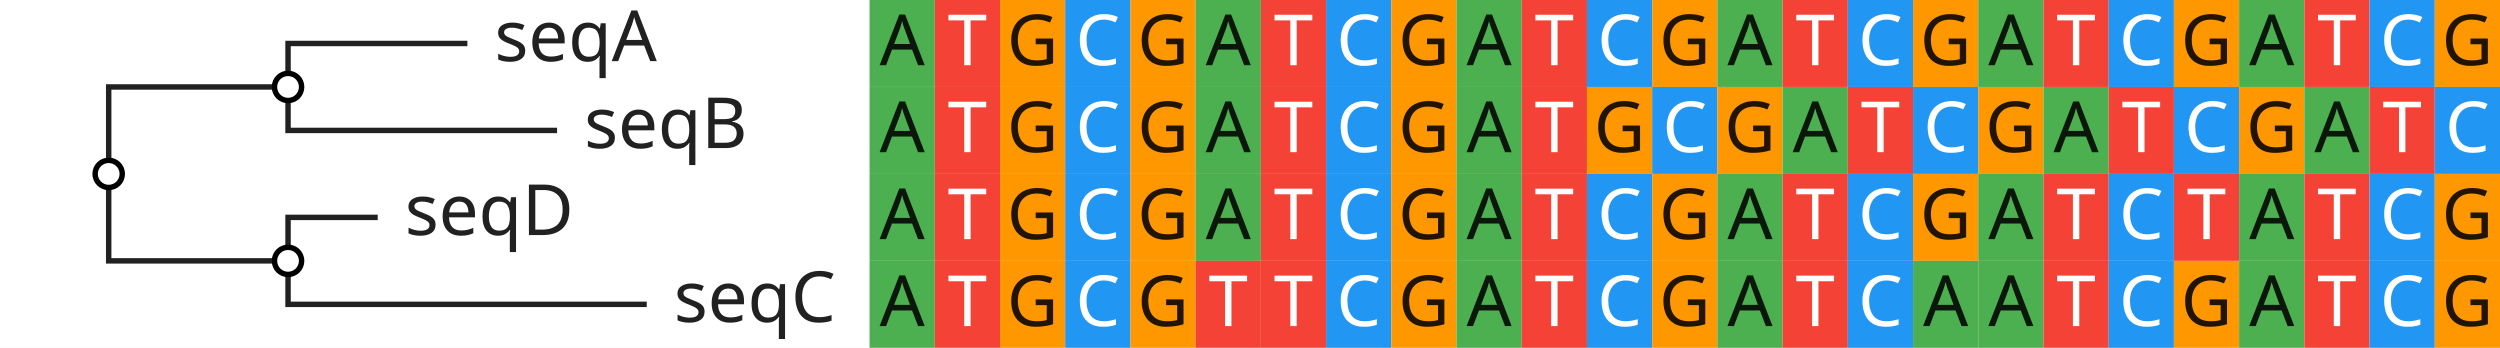
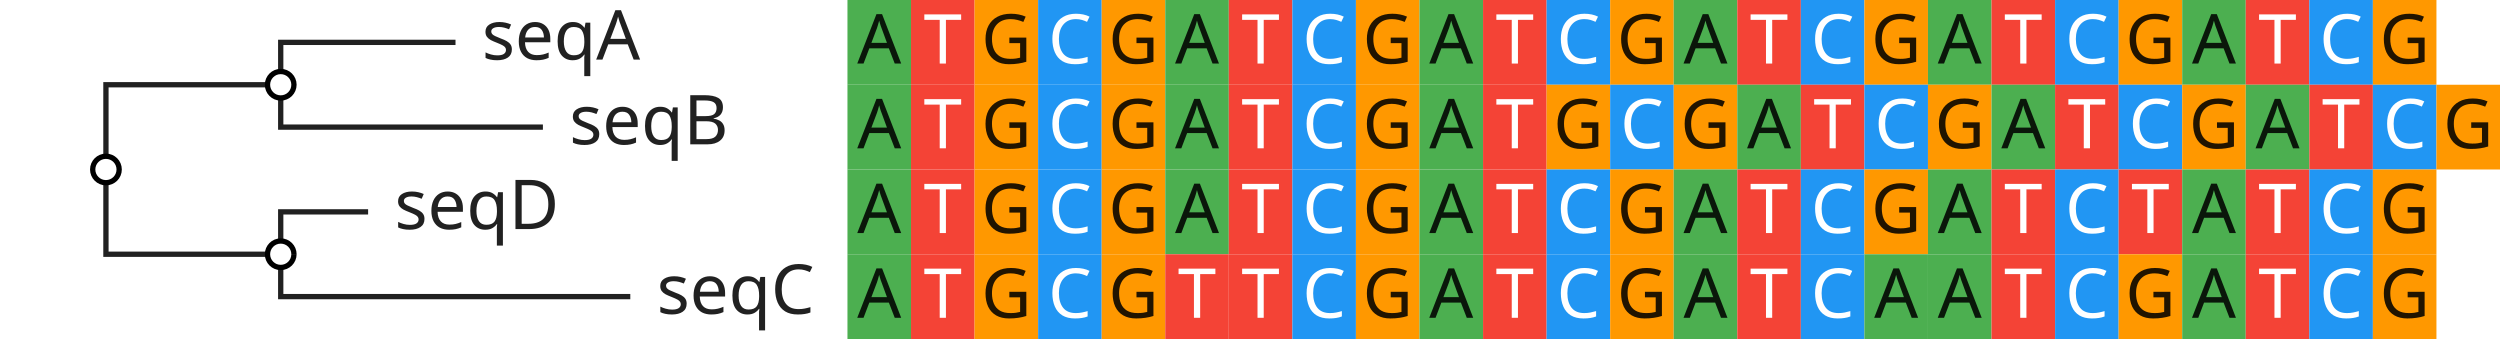
- <svg xmlns="http://www.w3.org/2000/svg" width="460" height="64" viewBox="0 0 460 64">
+ <svg xmlns="http://www.w3.org/2000/svg" width="472" height="64" viewBox="0 0 472 64">
  <rect width="100%" height="100%" fill="white" />
  <g>
    <defs>
      <clipPath id="tree-r-nucleotide">
        <rect x="0" y="0" width="160" height="64" />
      </clipPath>
    </defs>
    <g clip-path="url(#tree-r-nucleotide)">
      <defs />
      <g>
+         <path fill="none" stroke="rgb(0,0,0)" paint-order="fill stroke markers" d=" M 20 32 L 20 16 L 53 16" stroke-opacity="0.87" stroke-miterlimit="10" stroke-dasharray="" />
+         <path fill="none" stroke="rgb(0,0,0)" paint-order="fill stroke markers" d=" M 53 16 L 53 8 L 86 8" stroke-opacity="0.87" stroke-miterlimit="10" stroke-dasharray="" />
+         <path fill="none" stroke="rgb(0,0,0)" paint-order="fill stroke markers" d=" M 53 16 L 53 24 L 102.5 24" stroke-opacity="0.87" stroke-miterlimit="10" stroke-dasharray="" />
        <path fill="none" stroke="rgb(0,0,0)" paint-order="fill stroke markers" d=" M 20 32 L 20 48 L 53 48" stroke-opacity="0.87" stroke-miterlimit="10" stroke-dasharray="" />
-         <path fill="none" stroke="rgb(0,0,0)" paint-order="fill stroke markers" d=" M 20 32 L 20 16 L 53 16" stroke-opacity="0.87" stroke-miterlimit="10" stroke-dasharray="" />
-         <path fill="none" stroke="rgb(0,0,0)" paint-order="fill stroke markers" d=" M 53 16 L 53 24 L 102.5 24" stroke-opacity="0.87" stroke-miterlimit="10" stroke-dasharray="" />
-         <path fill="none" stroke="rgb(0,0,0)" paint-order="fill stroke markers" d=" M 53 16 L 53 8 L 86 8" stroke-opacity="0.87" stroke-miterlimit="10" stroke-dasharray="" />
+         <path fill="none" stroke="rgb(0,0,0)" paint-order="fill stroke markers" d=" M 53 48 L 53 40 L 69.5 40" stroke-opacity="0.87" stroke-miterlimit="10" stroke-dasharray="" />
        <path fill="none" stroke="rgb(0,0,0)" paint-order="fill stroke markers" d=" M 53 48 L 53 56 L 119 56" stroke-opacity="0.87" stroke-miterlimit="10" stroke-dasharray="" />
-         <path fill="none" stroke="rgb(0,0,0)" paint-order="fill stroke markers" d=" M 53 48 L 53 40 L 69.5 40" stroke-opacity="0.87" stroke-miterlimit="10" stroke-dasharray="" />
        <path fill="white" stroke="black" paint-order="fill stroke markers" d=" M 22.5 32 A 2.5 2.5 0 1 1 22.5 31.998" stroke-miterlimit="10" stroke-dasharray="" />
        <path fill="white" stroke="black" paint-order="fill stroke markers" d=" M 55.5 16 A 2.5 2.5 0 1 1 55.5 15.998" stroke-miterlimit="10" stroke-dasharray="" />
        <path fill="white" stroke="black" paint-order="fill stroke markers" d=" M 55.5 48 A 2.5 2.5 0 1 1 55.5 47.998" stroke-miterlimit="10" stroke-dasharray="" />
        <text fill="rgb(0,0,0)" stroke="none" font-family="sans-serif" font-size="13px" font-style="normal" font-weight="normal" text-decoration="undefined" x="71" y="11.25" text-anchor="start" dominant-baseline="alphabetic" transform="matrix(1 0 0 1 20 0)" fill-opacity="0.87">seqA</text>
        <text fill="rgb(0,0,0)" stroke="none" font-family="sans-serif" font-size="13px" font-style="normal" font-weight="normal" text-decoration="undefined" x="87.5" y="27.25" text-anchor="start" dominant-baseline="alphabetic" transform="matrix(1 0 0 1 20 0)" fill-opacity="0.87">seqB</text>
        <text fill="rgb(0,0,0)" stroke="none" font-family="sans-serif" font-size="13px" font-style="normal" font-weight="normal" text-decoration="undefined" x="54.5" y="43.25" text-anchor="start" dominant-baseline="alphabetic" transform="matrix(1 0 0 1 20 0)" fill-opacity="0.87">seqD</text>
        <text fill="rgb(0,0,0)" stroke="none" font-family="sans-serif" font-size="13px" font-style="normal" font-weight="normal" text-decoration="undefined" x="104" y="59.25" text-anchor="start" dominant-baseline="alphabetic" transform="matrix(1 0 0 1 20 0)" fill-opacity="0.87">seqC</text>
      </g>
    </g>
    <defs>
      <clipPath id="msa-r-nucleotide">
-         <rect x="0" y="0" width="300" height="64" />
+         <rect x="0" y="0" width="312" height="64" />
      </clipPath>
    </defs>
    <g clip-path="url(#msa-r-nucleotide)" transform="translate(160 0)">
      <defs />
      <g>
        <rect fill="#4caf50" stroke="none" x="0" y="-8" width="12" height="16" transform="matrix(1 0 0 1 0 8)" />
        <text fill="rgb(0,0,0)" stroke="none" font-family="sans-serif" font-size="13px" font-style="normal" font-weight="normal" text-decoration="undefined" x="6" y="4" text-anchor="middle" dominant-baseline="alphabetic" transform="matrix(1 0 0 1 0 8)" fill-opacity="0.87">A</text>
        <rect fill="#f44336" stroke="none" x="12" y="-8" width="12" height="16" transform="matrix(1 0 0 1 0 8)" />
        <text fill="#fff" stroke="none" font-family="sans-serif" font-size="13px" font-style="normal" font-weight="normal" text-decoration="undefined" x="18" y="4" text-anchor="middle" dominant-baseline="alphabetic" transform="matrix(1 0 0 1 0 8)">T</text>
        <rect fill="#ff9800" stroke="none" x="24" y="-8" width="12" height="16" transform="matrix(1 0 0 1 0 8)" />
        <text fill="rgb(0,0,0)" stroke="none" font-family="sans-serif" font-size="13px" font-style="normal" font-weight="normal" text-decoration="undefined" x="30" y="4" text-anchor="middle" dominant-baseline="alphabetic" transform="matrix(1 0 0 1 0 8)" fill-opacity="0.87">G</text>
        <rect fill="#2196f3" stroke="none" x="36" y="-8" width="12" height="16" transform="matrix(1 0 0 1 0 8)" />
        <text fill="#fff" stroke="none" font-family="sans-serif" font-size="13px" font-style="normal" font-weight="normal" text-decoration="undefined" x="42" y="4" text-anchor="middle" dominant-baseline="alphabetic" transform="matrix(1 0 0 1 0 8)">C</text>
        <rect fill="#ff9800" stroke="none" x="48" y="-8" width="12" height="16" transform="matrix(1 0 0 1 0 8)" />
        <text fill="rgb(0,0,0)" stroke="none" font-family="sans-serif" font-size="13px" font-style="normal" font-weight="normal" text-decoration="undefined" x="54" y="4" text-anchor="middle" dominant-baseline="alphabetic" transform="matrix(1 0 0 1 0 8)" fill-opacity="0.87">G</text>
        <rect fill="#4caf50" stroke="none" x="60" y="-8" width="12" height="16" transform="matrix(1 0 0 1 0 8)" />
        <text fill="rgb(0,0,0)" stroke="none" font-family="sans-serif" font-size="13px" font-style="normal" font-weight="normal" text-decoration="undefined" x="66" y="4" text-anchor="middle" dominant-baseline="alphabetic" transform="matrix(1 0 0 1 0 8)" fill-opacity="0.87">A</text>
        <rect fill="#f44336" stroke="none" x="72" y="-8" width="12" height="16" transform="matrix(1 0 0 1 0 8)" />
        <text fill="#fff" stroke="none" font-family="sans-serif" font-size="13px" font-style="normal" font-weight="normal" text-decoration="undefined" x="78" y="4" text-anchor="middle" dominant-baseline="alphabetic" transform="matrix(1 0 0 1 0 8)">T</text>
        <rect fill="#2196f3" stroke="none" x="84" y="-8" width="12" height="16" transform="matrix(1 0 0 1 0 8)" />
        <text fill="#fff" stroke="none" font-family="sans-serif" font-size="13px" font-style="normal" font-weight="normal" text-decoration="undefined" x="90" y="4" text-anchor="middle" dominant-baseline="alphabetic" transform="matrix(1 0 0 1 0 8)">C</text>
        <rect fill="#ff9800" stroke="none" x="96" y="-8" width="12" height="16" transform="matrix(1 0 0 1 0 8)" />
        <text fill="rgb(0,0,0)" stroke="none" font-family="sans-serif" font-size="13px" font-style="normal" font-weight="normal" text-decoration="undefined" x="102" y="4" text-anchor="middle" dominant-baseline="alphabetic" transform="matrix(1 0 0 1 0 8)" fill-opacity="0.87">G</text>
        <rect fill="#4caf50" stroke="none" x="108" y="-8" width="12" height="16" transform="matrix(1 0 0 1 0 8)" />
        <text fill="rgb(0,0,0)" stroke="none" font-family="sans-serif" font-size="13px" font-style="normal" font-weight="normal" text-decoration="undefined" x="114" y="4" text-anchor="middle" dominant-baseline="alphabetic" transform="matrix(1 0 0 1 0 8)" fill-opacity="0.87">A</text>
        <rect fill="#f44336" stroke="none" x="120" y="-8" width="12" height="16" transform="matrix(1 0 0 1 0 8)" />
        <text fill="#fff" stroke="none" font-family="sans-serif" font-size="13px" font-style="normal" font-weight="normal" text-decoration="undefined" x="126" y="4" text-anchor="middle" dominant-baseline="alphabetic" transform="matrix(1 0 0 1 0 8)">T</text>
        <rect fill="#2196f3" stroke="none" x="132" y="-8" width="12" height="16" transform="matrix(1 0 0 1 0 8)" />
        <text fill="#fff" stroke="none" font-family="sans-serif" font-size="13px" font-style="normal" font-weight="normal" text-decoration="undefined" x="138" y="4" text-anchor="middle" dominant-baseline="alphabetic" transform="matrix(1 0 0 1 0 8)">C</text>
        <rect fill="#ff9800" stroke="none" x="144" y="-8" width="12" height="16" transform="matrix(1 0 0 1 0 8)" />
        <text fill="rgb(0,0,0)" stroke="none" font-family="sans-serif" font-size="13px" font-style="normal" font-weight="normal" text-decoration="undefined" x="150" y="4" text-anchor="middle" dominant-baseline="alphabetic" transform="matrix(1 0 0 1 0 8)" fill-opacity="0.87">G</text>
        <rect fill="#4caf50" stroke="none" x="156" y="-8" width="12" height="16" transform="matrix(1 0 0 1 0 8)" />
        <text fill="rgb(0,0,0)" stroke="none" font-family="sans-serif" font-size="13px" font-style="normal" font-weight="normal" text-decoration="undefined" x="162" y="4" text-anchor="middle" dominant-baseline="alphabetic" transform="matrix(1 0 0 1 0 8)" fill-opacity="0.87">A</text>
        <rect fill="#f44336" stroke="none" x="168" y="-8" width="12" height="16" transform="matrix(1 0 0 1 0 8)" />
        <text fill="#fff" stroke="none" font-family="sans-serif" font-size="13px" font-style="normal" font-weight="normal" text-decoration="undefined" x="174" y="4" text-anchor="middle" dominant-baseline="alphabetic" transform="matrix(1 0 0 1 0 8)">T</text>
        <rect fill="#2196f3" stroke="none" x="180" y="-8" width="12" height="16" transform="matrix(1 0 0 1 0 8)" />
        <text fill="#fff" stroke="none" font-family="sans-serif" font-size="13px" font-style="normal" font-weight="normal" text-decoration="undefined" x="186" y="4" text-anchor="middle" dominant-baseline="alphabetic" transform="matrix(1 0 0 1 0 8)">C</text>
        <rect fill="#ff9800" stroke="none" x="192" y="-8" width="12" height="16" transform="matrix(1 0 0 1 0 8)" />
        <text fill="rgb(0,0,0)" stroke="none" font-family="sans-serif" font-size="13px" font-style="normal" font-weight="normal" text-decoration="undefined" x="198" y="4" text-anchor="middle" dominant-baseline="alphabetic" transform="matrix(1 0 0 1 0 8)" fill-opacity="0.87">G</text>
        <rect fill="#4caf50" stroke="none" x="204" y="-8" width="12" height="16" transform="matrix(1 0 0 1 0 8)" />
        <text fill="rgb(0,0,0)" stroke="none" font-family="sans-serif" font-size="13px" font-style="normal" font-weight="normal" text-decoration="undefined" x="210" y="4" text-anchor="middle" dominant-baseline="alphabetic" transform="matrix(1 0 0 1 0 8)" fill-opacity="0.87">A</text>
        <rect fill="#f44336" stroke="none" x="216" y="-8" width="12" height="16" transform="matrix(1 0 0 1 0 8)" />
        <text fill="#fff" stroke="none" font-family="sans-serif" font-size="13px" font-style="normal" font-weight="normal" text-decoration="undefined" x="222" y="4" text-anchor="middle" dominant-baseline="alphabetic" transform="matrix(1 0 0 1 0 8)">T</text>
        <rect fill="#2196f3" stroke="none" x="228" y="-8" width="12" height="16" transform="matrix(1 0 0 1 0 8)" />
        <text fill="#fff" stroke="none" font-family="sans-serif" font-size="13px" font-style="normal" font-weight="normal" text-decoration="undefined" x="234" y="4" text-anchor="middle" dominant-baseline="alphabetic" transform="matrix(1 0 0 1 0 8)">C</text>
        <rect fill="#ff9800" stroke="none" x="240" y="-8" width="12" height="16" transform="matrix(1 0 0 1 0 8)" />
        <text fill="rgb(0,0,0)" stroke="none" font-family="sans-serif" font-size="13px" font-style="normal" font-weight="normal" text-decoration="undefined" x="246" y="4" text-anchor="middle" dominant-baseline="alphabetic" transform="matrix(1 0 0 1 0 8)" fill-opacity="0.87">G</text>
        <rect fill="#4caf50" stroke="none" x="252" y="-8" width="12" height="16" transform="matrix(1 0 0 1 0 8)" />
        <text fill="rgb(0,0,0)" stroke="none" font-family="sans-serif" font-size="13px" font-style="normal" font-weight="normal" text-decoration="undefined" x="258" y="4" text-anchor="middle" dominant-baseline="alphabetic" transform="matrix(1 0 0 1 0 8)" fill-opacity="0.87">A</text>
        <rect fill="#f44336" stroke="none" x="264" y="-8" width="12" height="16" transform="matrix(1 0 0 1 0 8)" />
        <text fill="#fff" stroke="none" font-family="sans-serif" font-size="13px" font-style="normal" font-weight="normal" text-decoration="undefined" x="270" y="4" text-anchor="middle" dominant-baseline="alphabetic" transform="matrix(1 0 0 1 0 8)">T</text>
        <rect fill="#2196f3" stroke="none" x="276" y="-8" width="12" height="16" transform="matrix(1 0 0 1 0 8)" />
        <text fill="#fff" stroke="none" font-family="sans-serif" font-size="13px" font-style="normal" font-weight="normal" text-decoration="undefined" x="282" y="4" text-anchor="middle" dominant-baseline="alphabetic" transform="matrix(1 0 0 1 0 8)">C</text>
        <rect fill="#ff9800" stroke="none" x="288" y="-8" width="12" height="16" transform="matrix(1 0 0 1 0 8)" />
        <text fill="rgb(0,0,0)" stroke="none" font-family="sans-serif" font-size="13px" font-style="normal" font-weight="normal" text-decoration="undefined" x="294" y="4" text-anchor="middle" dominant-baseline="alphabetic" transform="matrix(1 0 0 1 0 8)" fill-opacity="0.87">G</text>
        <rect fill="#4caf50" stroke="none" x="0" y="8" width="12" height="16" transform="matrix(1 0 0 1 0 8)" />
        <text fill="rgb(0,0,0)" stroke="none" font-family="sans-serif" font-size="13px" font-style="normal" font-weight="normal" text-decoration="undefined" x="6" y="20" text-anchor="middle" dominant-baseline="alphabetic" transform="matrix(1 0 0 1 0 8)" fill-opacity="0.87">A</text>
        <rect fill="#f44336" stroke="none" x="12" y="8" width="12" height="16" transform="matrix(1 0 0 1 0 8)" />
        <text fill="#fff" stroke="none" font-family="sans-serif" font-size="13px" font-style="normal" font-weight="normal" text-decoration="undefined" x="18" y="20" text-anchor="middle" dominant-baseline="alphabetic" transform="matrix(1 0 0 1 0 8)">T</text>
        <rect fill="#ff9800" stroke="none" x="24" y="8" width="12" height="16" transform="matrix(1 0 0 1 0 8)" />
        <text fill="rgb(0,0,0)" stroke="none" font-family="sans-serif" font-size="13px" font-style="normal" font-weight="normal" text-decoration="undefined" x="30" y="20" text-anchor="middle" dominant-baseline="alphabetic" transform="matrix(1 0 0 1 0 8)" fill-opacity="0.87">G</text>
        <rect fill="#2196f3" stroke="none" x="36" y="8" width="12" height="16" transform="matrix(1 0 0 1 0 8)" />
        <text fill="#fff" stroke="none" font-family="sans-serif" font-size="13px" font-style="normal" font-weight="normal" text-decoration="undefined" x="42" y="20" text-anchor="middle" dominant-baseline="alphabetic" transform="matrix(1 0 0 1 0 8)">C</text>
        <rect fill="#ff9800" stroke="none" x="48" y="8" width="12" height="16" transform="matrix(1 0 0 1 0 8)" />
        <text fill="rgb(0,0,0)" stroke="none" font-family="sans-serif" font-size="13px" font-style="normal" font-weight="normal" text-decoration="undefined" x="54" y="20" text-anchor="middle" dominant-baseline="alphabetic" transform="matrix(1 0 0 1 0 8)" fill-opacity="0.87">G</text>
        <rect fill="#4caf50" stroke="none" x="60" y="8" width="12" height="16" transform="matrix(1 0 0 1 0 8)" />
        <text fill="rgb(0,0,0)" stroke="none" font-family="sans-serif" font-size="13px" font-style="normal" font-weight="normal" text-decoration="undefined" x="66" y="20" text-anchor="middle" dominant-baseline="alphabetic" transform="matrix(1 0 0 1 0 8)" fill-opacity="0.87">A</text>
        <rect fill="#f44336" stroke="none" x="72" y="8" width="12" height="16" transform="matrix(1 0 0 1 0 8)" />
        <text fill="#fff" stroke="none" font-family="sans-serif" font-size="13px" font-style="normal" font-weight="normal" text-decoration="undefined" x="78" y="20" text-anchor="middle" dominant-baseline="alphabetic" transform="matrix(1 0 0 1 0 8)">T</text>
        <rect fill="#2196f3" stroke="none" x="84" y="8" width="12" height="16" transform="matrix(1 0 0 1 0 8)" />
        <text fill="#fff" stroke="none" font-family="sans-serif" font-size="13px" font-style="normal" font-weight="normal" text-decoration="undefined" x="90" y="20" text-anchor="middle" dominant-baseline="alphabetic" transform="matrix(1 0 0 1 0 8)">C</text>
        <rect fill="#ff9800" stroke="none" x="96" y="8" width="12" height="16" transform="matrix(1 0 0 1 0 8)" />
        <text fill="rgb(0,0,0)" stroke="none" font-family="sans-serif" font-size="13px" font-style="normal" font-weight="normal" text-decoration="undefined" x="102" y="20" text-anchor="middle" dominant-baseline="alphabetic" transform="matrix(1 0 0 1 0 8)" fill-opacity="0.87">G</text>
        <rect fill="#4caf50" stroke="none" x="108" y="8" width="12" height="16" transform="matrix(1 0 0 1 0 8)" />
        <text fill="rgb(0,0,0)" stroke="none" font-family="sans-serif" font-size="13px" font-style="normal" font-weight="normal" text-decoration="undefined" x="114" y="20" text-anchor="middle" dominant-baseline="alphabetic" transform="matrix(1 0 0 1 0 8)" fill-opacity="0.87">A</text>
        <rect fill="#f44336" stroke="none" x="120" y="8" width="12" height="16" transform="matrix(1 0 0 1 0 8)" />
        <text fill="#fff" stroke="none" font-family="sans-serif" font-size="13px" font-style="normal" font-weight="normal" text-decoration="undefined" x="126" y="20" text-anchor="middle" dominant-baseline="alphabetic" transform="matrix(1 0 0 1 0 8)">T</text>
        <rect fill="#ff9800" stroke="none" x="132" y="8" width="12" height="16" transform="matrix(1 0 0 1 0 8)" />
        <text fill="rgb(0,0,0)" stroke="none" font-family="sans-serif" font-size="13px" font-style="normal" font-weight="normal" text-decoration="undefined" x="138" y="20" text-anchor="middle" dominant-baseline="alphabetic" transform="matrix(1 0 0 1 0 8)" fill-opacity="0.87">G</text>
        <rect fill="#2196f3" stroke="none" x="144" y="8" width="12" height="16" transform="matrix(1 0 0 1 0 8)" />
        <text fill="#fff" stroke="none" font-family="sans-serif" font-size="13px" font-style="normal" font-weight="normal" text-decoration="undefined" x="150" y="20" text-anchor="middle" dominant-baseline="alphabetic" transform="matrix(1 0 0 1 0 8)">C</text>
        <rect fill="#ff9800" stroke="none" x="156" y="8" width="12" height="16" transform="matrix(1 0 0 1 0 8)" />
        <text fill="rgb(0,0,0)" stroke="none" font-family="sans-serif" font-size="13px" font-style="normal" font-weight="normal" text-decoration="undefined" x="162" y="20" text-anchor="middle" dominant-baseline="alphabetic" transform="matrix(1 0 0 1 0 8)" fill-opacity="0.87">G</text>
        <rect fill="#4caf50" stroke="none" x="168" y="8" width="12" height="16" transform="matrix(1 0 0 1 0 8)" />
        <text fill="rgb(0,0,0)" stroke="none" font-family="sans-serif" font-size="13px" font-style="normal" font-weight="normal" text-decoration="undefined" x="174" y="20" text-anchor="middle" dominant-baseline="alphabetic" transform="matrix(1 0 0 1 0 8)" fill-opacity="0.87">A</text>
        <rect fill="#f44336" stroke="none" x="180" y="8" width="12" height="16" transform="matrix(1 0 0 1 0 8)" />
        <text fill="#fff" stroke="none" font-family="sans-serif" font-size="13px" font-style="normal" font-weight="normal" text-decoration="undefined" x="186" y="20" text-anchor="middle" dominant-baseline="alphabetic" transform="matrix(1 0 0 1 0 8)">T</text>
        <rect fill="#2196f3" stroke="none" x="192" y="8" width="12" height="16" transform="matrix(1 0 0 1 0 8)" />
        <text fill="#fff" stroke="none" font-family="sans-serif" font-size="13px" font-style="normal" font-weight="normal" text-decoration="undefined" x="198" y="20" text-anchor="middle" dominant-baseline="alphabetic" transform="matrix(1 0 0 1 0 8)">C</text>
        <rect fill="#ff9800" stroke="none" x="204" y="8" width="12" height="16" transform="matrix(1 0 0 1 0 8)" />
        <text fill="rgb(0,0,0)" stroke="none" font-family="sans-serif" font-size="13px" font-style="normal" font-weight="normal" text-decoration="undefined" x="210" y="20" text-anchor="middle" dominant-baseline="alphabetic" transform="matrix(1 0 0 1 0 8)" fill-opacity="0.87">G</text>
        <rect fill="#4caf50" stroke="none" x="216" y="8" width="12" height="16" transform="matrix(1 0 0 1 0 8)" />
        <text fill="rgb(0,0,0)" stroke="none" font-family="sans-serif" font-size="13px" font-style="normal" font-weight="normal" text-decoration="undefined" x="222" y="20" text-anchor="middle" dominant-baseline="alphabetic" transform="matrix(1 0 0 1 0 8)" fill-opacity="0.87">A</text>
        <rect fill="#f44336" stroke="none" x="228" y="8" width="12" height="16" transform="matrix(1 0 0 1 0 8)" />
        <text fill="#fff" stroke="none" font-family="sans-serif" font-size="13px" font-style="normal" font-weight="normal" text-decoration="undefined" x="234" y="20" text-anchor="middle" dominant-baseline="alphabetic" transform="matrix(1 0 0 1 0 8)">T</text>
        <rect fill="#2196f3" stroke="none" x="240" y="8" width="12" height="16" transform="matrix(1 0 0 1 0 8)" />
        <text fill="#fff" stroke="none" font-family="sans-serif" font-size="13px" font-style="normal" font-weight="normal" text-decoration="undefined" x="246" y="20" text-anchor="middle" dominant-baseline="alphabetic" transform="matrix(1 0 0 1 0 8)">C</text>
        <rect fill="#ff9800" stroke="none" x="252" y="8" width="12" height="16" transform="matrix(1 0 0 1 0 8)" />
        <text fill="rgb(0,0,0)" stroke="none" font-family="sans-serif" font-size="13px" font-style="normal" font-weight="normal" text-decoration="undefined" x="258" y="20" text-anchor="middle" dominant-baseline="alphabetic" transform="matrix(1 0 0 1 0 8)" fill-opacity="0.87">G</text>
        <rect fill="#4caf50" stroke="none" x="264" y="8" width="12" height="16" transform="matrix(1 0 0 1 0 8)" />
        <text fill="rgb(0,0,0)" stroke="none" font-family="sans-serif" font-size="13px" font-style="normal" font-weight="normal" text-decoration="undefined" x="270" y="20" text-anchor="middle" dominant-baseline="alphabetic" transform="matrix(1 0 0 1 0 8)" fill-opacity="0.87">A</text>
        <rect fill="#f44336" stroke="none" x="276" y="8" width="12" height="16" transform="matrix(1 0 0 1 0 8)" />
        <text fill="#fff" stroke="none" font-family="sans-serif" font-size="13px" font-style="normal" font-weight="normal" text-decoration="undefined" x="282" y="20" text-anchor="middle" dominant-baseline="alphabetic" transform="matrix(1 0 0 1 0 8)">T</text>
        <rect fill="#2196f3" stroke="none" x="288" y="8" width="12" height="16" transform="matrix(1 0 0 1 0 8)" />
        <text fill="#fff" stroke="none" font-family="sans-serif" font-size="13px" font-style="normal" font-weight="normal" text-decoration="undefined" x="294" y="20" text-anchor="middle" dominant-baseline="alphabetic" transform="matrix(1 0 0 1 0 8)">C</text>
+         <rect fill="#ff9800" stroke="none" x="300" y="8" width="12" height="16" transform="matrix(1 0 0 1 0 8)" />
+         <text fill="rgb(0,0,0)" stroke="none" font-family="sans-serif" font-size="13px" font-style="normal" font-weight="normal" text-decoration="undefined" x="306" y="20" text-anchor="middle" dominant-baseline="alphabetic" transform="matrix(1 0 0 1 0 8)" fill-opacity="0.87">G</text>
        <rect fill="#4caf50" stroke="none" x="0" y="24" width="12" height="16" transform="matrix(1 0 0 1 0 8)" />
        <text fill="rgb(0,0,0)" stroke="none" font-family="sans-serif" font-size="13px" font-style="normal" font-weight="normal" text-decoration="undefined" x="6" y="36" text-anchor="middle" dominant-baseline="alphabetic" transform="matrix(1 0 0 1 0 8)" fill-opacity="0.87">A</text>
        <rect fill="#f44336" stroke="none" x="12" y="24" width="12" height="16" transform="matrix(1 0 0 1 0 8)" />
        <text fill="#fff" stroke="none" font-family="sans-serif" font-size="13px" font-style="normal" font-weight="normal" text-decoration="undefined" x="18" y="36" text-anchor="middle" dominant-baseline="alphabetic" transform="matrix(1 0 0 1 0 8)">T</text>
        <rect fill="#ff9800" stroke="none" x="24" y="24" width="12" height="16" transform="matrix(1 0 0 1 0 8)" />
        <text fill="rgb(0,0,0)" stroke="none" font-family="sans-serif" font-size="13px" font-style="normal" font-weight="normal" text-decoration="undefined" x="30" y="36" text-anchor="middle" dominant-baseline="alphabetic" transform="matrix(1 0 0 1 0 8)" fill-opacity="0.87">G</text>
        <rect fill="#2196f3" stroke="none" x="36" y="24" width="12" height="16" transform="matrix(1 0 0 1 0 8)" />
        <text fill="#fff" stroke="none" font-family="sans-serif" font-size="13px" font-style="normal" font-weight="normal" text-decoration="undefined" x="42" y="36" text-anchor="middle" dominant-baseline="alphabetic" transform="matrix(1 0 0 1 0 8)">C</text>
        <rect fill="#ff9800" stroke="none" x="48" y="24" width="12" height="16" transform="matrix(1 0 0 1 0 8)" />
        <text fill="rgb(0,0,0)" stroke="none" font-family="sans-serif" font-size="13px" font-style="normal" font-weight="normal" text-decoration="undefined" x="54" y="36" text-anchor="middle" dominant-baseline="alphabetic" transform="matrix(1 0 0 1 0 8)" fill-opacity="0.87">G</text>
        <rect fill="#4caf50" stroke="none" x="60" y="24" width="12" height="16" transform="matrix(1 0 0 1 0 8)" />
        <text fill="rgb(0,0,0)" stroke="none" font-family="sans-serif" font-size="13px" font-style="normal" font-weight="normal" text-decoration="undefined" x="66" y="36" text-anchor="middle" dominant-baseline="alphabetic" transform="matrix(1 0 0 1 0 8)" fill-opacity="0.87">A</text>
        <rect fill="#f44336" stroke="none" x="72" y="24" width="12" height="16" transform="matrix(1 0 0 1 0 8)" />
        <text fill="#fff" stroke="none" font-family="sans-serif" font-size="13px" font-style="normal" font-weight="normal" text-decoration="undefined" x="78" y="36" text-anchor="middle" dominant-baseline="alphabetic" transform="matrix(1 0 0 1 0 8)">T</text>
        <rect fill="#2196f3" stroke="none" x="84" y="24" width="12" height="16" transform="matrix(1 0 0 1 0 8)" />
        <text fill="#fff" stroke="none" font-family="sans-serif" font-size="13px" font-style="normal" font-weight="normal" text-decoration="undefined" x="90" y="36" text-anchor="middle" dominant-baseline="alphabetic" transform="matrix(1 0 0 1 0 8)">C</text>
        <rect fill="#ff9800" stroke="none" x="96" y="24" width="12" height="16" transform="matrix(1 0 0 1 0 8)" />
        <text fill="rgb(0,0,0)" stroke="none" font-family="sans-serif" font-size="13px" font-style="normal" font-weight="normal" text-decoration="undefined" x="102" y="36" text-anchor="middle" dominant-baseline="alphabetic" transform="matrix(1 0 0 1 0 8)" fill-opacity="0.87">G</text>
        <rect fill="#4caf50" stroke="none" x="108" y="24" width="12" height="16" transform="matrix(1 0 0 1 0 8)" />
        <text fill="rgb(0,0,0)" stroke="none" font-family="sans-serif" font-size="13px" font-style="normal" font-weight="normal" text-decoration="undefined" x="114" y="36" text-anchor="middle" dominant-baseline="alphabetic" transform="matrix(1 0 0 1 0 8)" fill-opacity="0.87">A</text>
        <rect fill="#f44336" stroke="none" x="120" y="24" width="12" height="16" transform="matrix(1 0 0 1 0 8)" />
        <text fill="#fff" stroke="none" font-family="sans-serif" font-size="13px" font-style="normal" font-weight="normal" text-decoration="undefined" x="126" y="36" text-anchor="middle" dominant-baseline="alphabetic" transform="matrix(1 0 0 1 0 8)">T</text>
        <rect fill="#2196f3" stroke="none" x="132" y="24" width="12" height="16" transform="matrix(1 0 0 1 0 8)" />
        <text fill="#fff" stroke="none" font-family="sans-serif" font-size="13px" font-style="normal" font-weight="normal" text-decoration="undefined" x="138" y="36" text-anchor="middle" dominant-baseline="alphabetic" transform="matrix(1 0 0 1 0 8)">C</text>
        <rect fill="#ff9800" stroke="none" x="144" y="24" width="12" height="16" transform="matrix(1 0 0 1 0 8)" />
        <text fill="rgb(0,0,0)" stroke="none" font-family="sans-serif" font-size="13px" font-style="normal" font-weight="normal" text-decoration="undefined" x="150" y="36" text-anchor="middle" dominant-baseline="alphabetic" transform="matrix(1 0 0 1 0 8)" fill-opacity="0.87">G</text>
        <rect fill="#4caf50" stroke="none" x="156" y="24" width="12" height="16" transform="matrix(1 0 0 1 0 8)" />
        <text fill="rgb(0,0,0)" stroke="none" font-family="sans-serif" font-size="13px" font-style="normal" font-weight="normal" text-decoration="undefined" x="162" y="36" text-anchor="middle" dominant-baseline="alphabetic" transform="matrix(1 0 0 1 0 8)" fill-opacity="0.87">A</text>
        <rect fill="#f44336" stroke="none" x="168" y="24" width="12" height="16" transform="matrix(1 0 0 1 0 8)" />
        <text fill="#fff" stroke="none" font-family="sans-serif" font-size="13px" font-style="normal" font-weight="normal" text-decoration="undefined" x="174" y="36" text-anchor="middle" dominant-baseline="alphabetic" transform="matrix(1 0 0 1 0 8)">T</text>
        <rect fill="#2196f3" stroke="none" x="180" y="24" width="12" height="16" transform="matrix(1 0 0 1 0 8)" />
        <text fill="#fff" stroke="none" font-family="sans-serif" font-size="13px" font-style="normal" font-weight="normal" text-decoration="undefined" x="186" y="36" text-anchor="middle" dominant-baseline="alphabetic" transform="matrix(1 0 0 1 0 8)">C</text>
        <rect fill="#ff9800" stroke="none" x="192" y="24" width="12" height="16" transform="matrix(1 0 0 1 0 8)" />
        <text fill="rgb(0,0,0)" stroke="none" font-family="sans-serif" font-size="13px" font-style="normal" font-weight="normal" text-decoration="undefined" x="198" y="36" text-anchor="middle" dominant-baseline="alphabetic" transform="matrix(1 0 0 1 0 8)" fill-opacity="0.87">G</text>
        <rect fill="#4caf50" stroke="none" x="204" y="24" width="12" height="16" transform="matrix(1 0 0 1 0 8)" />
        <text fill="rgb(0,0,0)" stroke="none" font-family="sans-serif" font-size="13px" font-style="normal" font-weight="normal" text-decoration="undefined" x="210" y="36" text-anchor="middle" dominant-baseline="alphabetic" transform="matrix(1 0 0 1 0 8)" fill-opacity="0.87">A</text>
        <rect fill="#f44336" stroke="none" x="216" y="24" width="12" height="16" transform="matrix(1 0 0 1 0 8)" />
        <text fill="#fff" stroke="none" font-family="sans-serif" font-size="13px" font-style="normal" font-weight="normal" text-decoration="undefined" x="222" y="36" text-anchor="middle" dominant-baseline="alphabetic" transform="matrix(1 0 0 1 0 8)">T</text>
        <rect fill="#2196f3" stroke="none" x="228" y="24" width="12" height="16" transform="matrix(1 0 0 1 0 8)" />
        <text fill="#fff" stroke="none" font-family="sans-serif" font-size="13px" font-style="normal" font-weight="normal" text-decoration="undefined" x="234" y="36" text-anchor="middle" dominant-baseline="alphabetic" transform="matrix(1 0 0 1 0 8)">C</text>
        <rect fill="#f44336" stroke="none" x="240" y="24" width="12" height="16" transform="matrix(1 0 0 1 0 8)" />
        <text fill="#fff" stroke="none" font-family="sans-serif" font-size="13px" font-style="normal" font-weight="normal" text-decoration="undefined" x="246" y="36" text-anchor="middle" dominant-baseline="alphabetic" transform="matrix(1 0 0 1 0 8)">T</text>
        <rect fill="#4caf50" stroke="none" x="252" y="24" width="12" height="16" transform="matrix(1 0 0 1 0 8)" />
        <text fill="rgb(0,0,0)" stroke="none" font-family="sans-serif" font-size="13px" font-style="normal" font-weight="normal" text-decoration="undefined" x="258" y="36" text-anchor="middle" dominant-baseline="alphabetic" transform="matrix(1 0 0 1 0 8)" fill-opacity="0.87">A</text>
        <rect fill="#f44336" stroke="none" x="264" y="24" width="12" height="16" transform="matrix(1 0 0 1 0 8)" />
        <text fill="#fff" stroke="none" font-family="sans-serif" font-size="13px" font-style="normal" font-weight="normal" text-decoration="undefined" x="270" y="36" text-anchor="middle" dominant-baseline="alphabetic" transform="matrix(1 0 0 1 0 8)">T</text>
        <rect fill="#2196f3" stroke="none" x="276" y="24" width="12" height="16" transform="matrix(1 0 0 1 0 8)" />
        <text fill="#fff" stroke="none" font-family="sans-serif" font-size="13px" font-style="normal" font-weight="normal" text-decoration="undefined" x="282" y="36" text-anchor="middle" dominant-baseline="alphabetic" transform="matrix(1 0 0 1 0 8)">C</text>
        <rect fill="#ff9800" stroke="none" x="288" y="24" width="12" height="16" transform="matrix(1 0 0 1 0 8)" />
        <text fill="rgb(0,0,0)" stroke="none" font-family="sans-serif" font-size="13px" font-style="normal" font-weight="normal" text-decoration="undefined" x="294" y="36" text-anchor="middle" dominant-baseline="alphabetic" transform="matrix(1 0 0 1 0 8)" fill-opacity="0.87">G</text>
        <rect fill="#4caf50" stroke="none" x="0" y="40" width="12" height="16" transform="matrix(1 0 0 1 0 8)" />
        <text fill="rgb(0,0,0)" stroke="none" font-family="sans-serif" font-size="13px" font-style="normal" font-weight="normal" text-decoration="undefined" x="6" y="52" text-anchor="middle" dominant-baseline="alphabetic" transform="matrix(1 0 0 1 0 8)" fill-opacity="0.87">A</text>
        <rect fill="#f44336" stroke="none" x="12" y="40" width="12" height="16" transform="matrix(1 0 0 1 0 8)" />
        <text fill="#fff" stroke="none" font-family="sans-serif" font-size="13px" font-style="normal" font-weight="normal" text-decoration="undefined" x="18" y="52" text-anchor="middle" dominant-baseline="alphabetic" transform="matrix(1 0 0 1 0 8)">T</text>
        <rect fill="#ff9800" stroke="none" x="24" y="40" width="12" height="16" transform="matrix(1 0 0 1 0 8)" />
        <text fill="rgb(0,0,0)" stroke="none" font-family="sans-serif" font-size="13px" font-style="normal" font-weight="normal" text-decoration="undefined" x="30" y="52" text-anchor="middle" dominant-baseline="alphabetic" transform="matrix(1 0 0 1 0 8)" fill-opacity="0.87">G</text>
        <rect fill="#2196f3" stroke="none" x="36" y="40" width="12" height="16" transform="matrix(1 0 0 1 0 8)" />
        <text fill="#fff" stroke="none" font-family="sans-serif" font-size="13px" font-style="normal" font-weight="normal" text-decoration="undefined" x="42" y="52" text-anchor="middle" dominant-baseline="alphabetic" transform="matrix(1 0 0 1 0 8)">C</text>
        <rect fill="#ff9800" stroke="none" x="48" y="40" width="12" height="16" transform="matrix(1 0 0 1 0 8)" />
        <text fill="rgb(0,0,0)" stroke="none" font-family="sans-serif" font-size="13px" font-style="normal" font-weight="normal" text-decoration="undefined" x="54" y="52" text-anchor="middle" dominant-baseline="alphabetic" transform="matrix(1 0 0 1 0 8)" fill-opacity="0.87">G</text>
        <rect fill="#f44336" stroke="none" x="60" y="40" width="12" height="16" transform="matrix(1 0 0 1 0 8)" />
        <text fill="#fff" stroke="none" font-family="sans-serif" font-size="13px" font-style="normal" font-weight="normal" text-decoration="undefined" x="66" y="52" text-anchor="middle" dominant-baseline="alphabetic" transform="matrix(1 0 0 1 0 8)">T</text>
        <rect fill="#f44336" stroke="none" x="72" y="40" width="12" height="16" transform="matrix(1 0 0 1 0 8)" />
        <text fill="#fff" stroke="none" font-family="sans-serif" font-size="13px" font-style="normal" font-weight="normal" text-decoration="undefined" x="78" y="52" text-anchor="middle" dominant-baseline="alphabetic" transform="matrix(1 0 0 1 0 8)">T</text>
        <rect fill="#2196f3" stroke="none" x="84" y="40" width="12" height="16" transform="matrix(1 0 0 1 0 8)" />
        <text fill="#fff" stroke="none" font-family="sans-serif" font-size="13px" font-style="normal" font-weight="normal" text-decoration="undefined" x="90" y="52" text-anchor="middle" dominant-baseline="alphabetic" transform="matrix(1 0 0 1 0 8)">C</text>
        <rect fill="#ff9800" stroke="none" x="96" y="40" width="12" height="16" transform="matrix(1 0 0 1 0 8)" />
        <text fill="rgb(0,0,0)" stroke="none" font-family="sans-serif" font-size="13px" font-style="normal" font-weight="normal" text-decoration="undefined" x="102" y="52" text-anchor="middle" dominant-baseline="alphabetic" transform="matrix(1 0 0 1 0 8)" fill-opacity="0.87">G</text>
        <rect fill="#4caf50" stroke="none" x="108" y="40" width="12" height="16" transform="matrix(1 0 0 1 0 8)" />
        <text fill="rgb(0,0,0)" stroke="none" font-family="sans-serif" font-size="13px" font-style="normal" font-weight="normal" text-decoration="undefined" x="114" y="52" text-anchor="middle" dominant-baseline="alphabetic" transform="matrix(1 0 0 1 0 8)" fill-opacity="0.87">A</text>
        <rect fill="#f44336" stroke="none" x="120" y="40" width="12" height="16" transform="matrix(1 0 0 1 0 8)" />
        <text fill="#fff" stroke="none" font-family="sans-serif" font-size="13px" font-style="normal" font-weight="normal" text-decoration="undefined" x="126" y="52" text-anchor="middle" dominant-baseline="alphabetic" transform="matrix(1 0 0 1 0 8)">T</text>
        <rect fill="#2196f3" stroke="none" x="132" y="40" width="12" height="16" transform="matrix(1 0 0 1 0 8)" />
        <text fill="#fff" stroke="none" font-family="sans-serif" font-size="13px" font-style="normal" font-weight="normal" text-decoration="undefined" x="138" y="52" text-anchor="middle" dominant-baseline="alphabetic" transform="matrix(1 0 0 1 0 8)">C</text>
        <rect fill="#ff9800" stroke="none" x="144" y="40" width="12" height="16" transform="matrix(1 0 0 1 0 8)" />
        <text fill="rgb(0,0,0)" stroke="none" font-family="sans-serif" font-size="13px" font-style="normal" font-weight="normal" text-decoration="undefined" x="150" y="52" text-anchor="middle" dominant-baseline="alphabetic" transform="matrix(1 0 0 1 0 8)" fill-opacity="0.87">G</text>
        <rect fill="#4caf50" stroke="none" x="156" y="40" width="12" height="16" transform="matrix(1 0 0 1 0 8)" />
        <text fill="rgb(0,0,0)" stroke="none" font-family="sans-serif" font-size="13px" font-style="normal" font-weight="normal" text-decoration="undefined" x="162" y="52" text-anchor="middle" dominant-baseline="alphabetic" transform="matrix(1 0 0 1 0 8)" fill-opacity="0.87">A</text>
        <rect fill="#f44336" stroke="none" x="168" y="40" width="12" height="16" transform="matrix(1 0 0 1 0 8)" />
        <text fill="#fff" stroke="none" font-family="sans-serif" font-size="13px" font-style="normal" font-weight="normal" text-decoration="undefined" x="174" y="52" text-anchor="middle" dominant-baseline="alphabetic" transform="matrix(1 0 0 1 0 8)">T</text>
        <rect fill="#2196f3" stroke="none" x="180" y="40" width="12" height="16" transform="matrix(1 0 0 1 0 8)" />
        <text fill="#fff" stroke="none" font-family="sans-serif" font-size="13px" font-style="normal" font-weight="normal" text-decoration="undefined" x="186" y="52" text-anchor="middle" dominant-baseline="alphabetic" transform="matrix(1 0 0 1 0 8)">C</text>
        <rect fill="#4caf50" stroke="none" x="192" y="40" width="12" height="16" transform="matrix(1 0 0 1 0 8)" />
        <text fill="rgb(0,0,0)" stroke="none" font-family="sans-serif" font-size="13px" font-style="normal" font-weight="normal" text-decoration="undefined" x="198" y="52" text-anchor="middle" dominant-baseline="alphabetic" transform="matrix(1 0 0 1 0 8)" fill-opacity="0.87">A</text>
        <rect fill="#4caf50" stroke="none" x="204" y="40" width="12" height="16" transform="matrix(1 0 0 1 0 8)" />
        <text fill="rgb(0,0,0)" stroke="none" font-family="sans-serif" font-size="13px" font-style="normal" font-weight="normal" text-decoration="undefined" x="210" y="52" text-anchor="middle" dominant-baseline="alphabetic" transform="matrix(1 0 0 1 0 8)" fill-opacity="0.87">A</text>
        <rect fill="#f44336" stroke="none" x="216" y="40" width="12" height="16" transform="matrix(1 0 0 1 0 8)" />
        <text fill="#fff" stroke="none" font-family="sans-serif" font-size="13px" font-style="normal" font-weight="normal" text-decoration="undefined" x="222" y="52" text-anchor="middle" dominant-baseline="alphabetic" transform="matrix(1 0 0 1 0 8)">T</text>
        <rect fill="#2196f3" stroke="none" x="228" y="40" width="12" height="16" transform="matrix(1 0 0 1 0 8)" />
        <text fill="#fff" stroke="none" font-family="sans-serif" font-size="13px" font-style="normal" font-weight="normal" text-decoration="undefined" x="234" y="52" text-anchor="middle" dominant-baseline="alphabetic" transform="matrix(1 0 0 1 0 8)">C</text>
        <rect fill="#ff9800" stroke="none" x="240" y="40" width="12" height="16" transform="matrix(1 0 0 1 0 8)" />
        <text fill="rgb(0,0,0)" stroke="none" font-family="sans-serif" font-size="13px" font-style="normal" font-weight="normal" text-decoration="undefined" x="246" y="52" text-anchor="middle" dominant-baseline="alphabetic" transform="matrix(1 0 0 1 0 8)" fill-opacity="0.87">G</text>
        <rect fill="#4caf50" stroke="none" x="252" y="40" width="12" height="16" transform="matrix(1 0 0 1 0 8)" />
        <text fill="rgb(0,0,0)" stroke="none" font-family="sans-serif" font-size="13px" font-style="normal" font-weight="normal" text-decoration="undefined" x="258" y="52" text-anchor="middle" dominant-baseline="alphabetic" transform="matrix(1 0 0 1 0 8)" fill-opacity="0.87">A</text>
        <rect fill="#f44336" stroke="none" x="264" y="40" width="12" height="16" transform="matrix(1 0 0 1 0 8)" />
        <text fill="#fff" stroke="none" font-family="sans-serif" font-size="13px" font-style="normal" font-weight="normal" text-decoration="undefined" x="270" y="52" text-anchor="middle" dominant-baseline="alphabetic" transform="matrix(1 0 0 1 0 8)">T</text>
        <rect fill="#2196f3" stroke="none" x="276" y="40" width="12" height="16" transform="matrix(1 0 0 1 0 8)" />
        <text fill="#fff" stroke="none" font-family="sans-serif" font-size="13px" font-style="normal" font-weight="normal" text-decoration="undefined" x="282" y="52" text-anchor="middle" dominant-baseline="alphabetic" transform="matrix(1 0 0 1 0 8)">C</text>
        <rect fill="#ff9800" stroke="none" x="288" y="40" width="12" height="16" transform="matrix(1 0 0 1 0 8)" />
        <text fill="rgb(0,0,0)" stroke="none" font-family="sans-serif" font-size="13px" font-style="normal" font-weight="normal" text-decoration="undefined" x="294" y="52" text-anchor="middle" dominant-baseline="alphabetic" transform="matrix(1 0 0 1 0 8)" fill-opacity="0.87">G</text>
      </g>
    </g>
  </g>
</svg>
